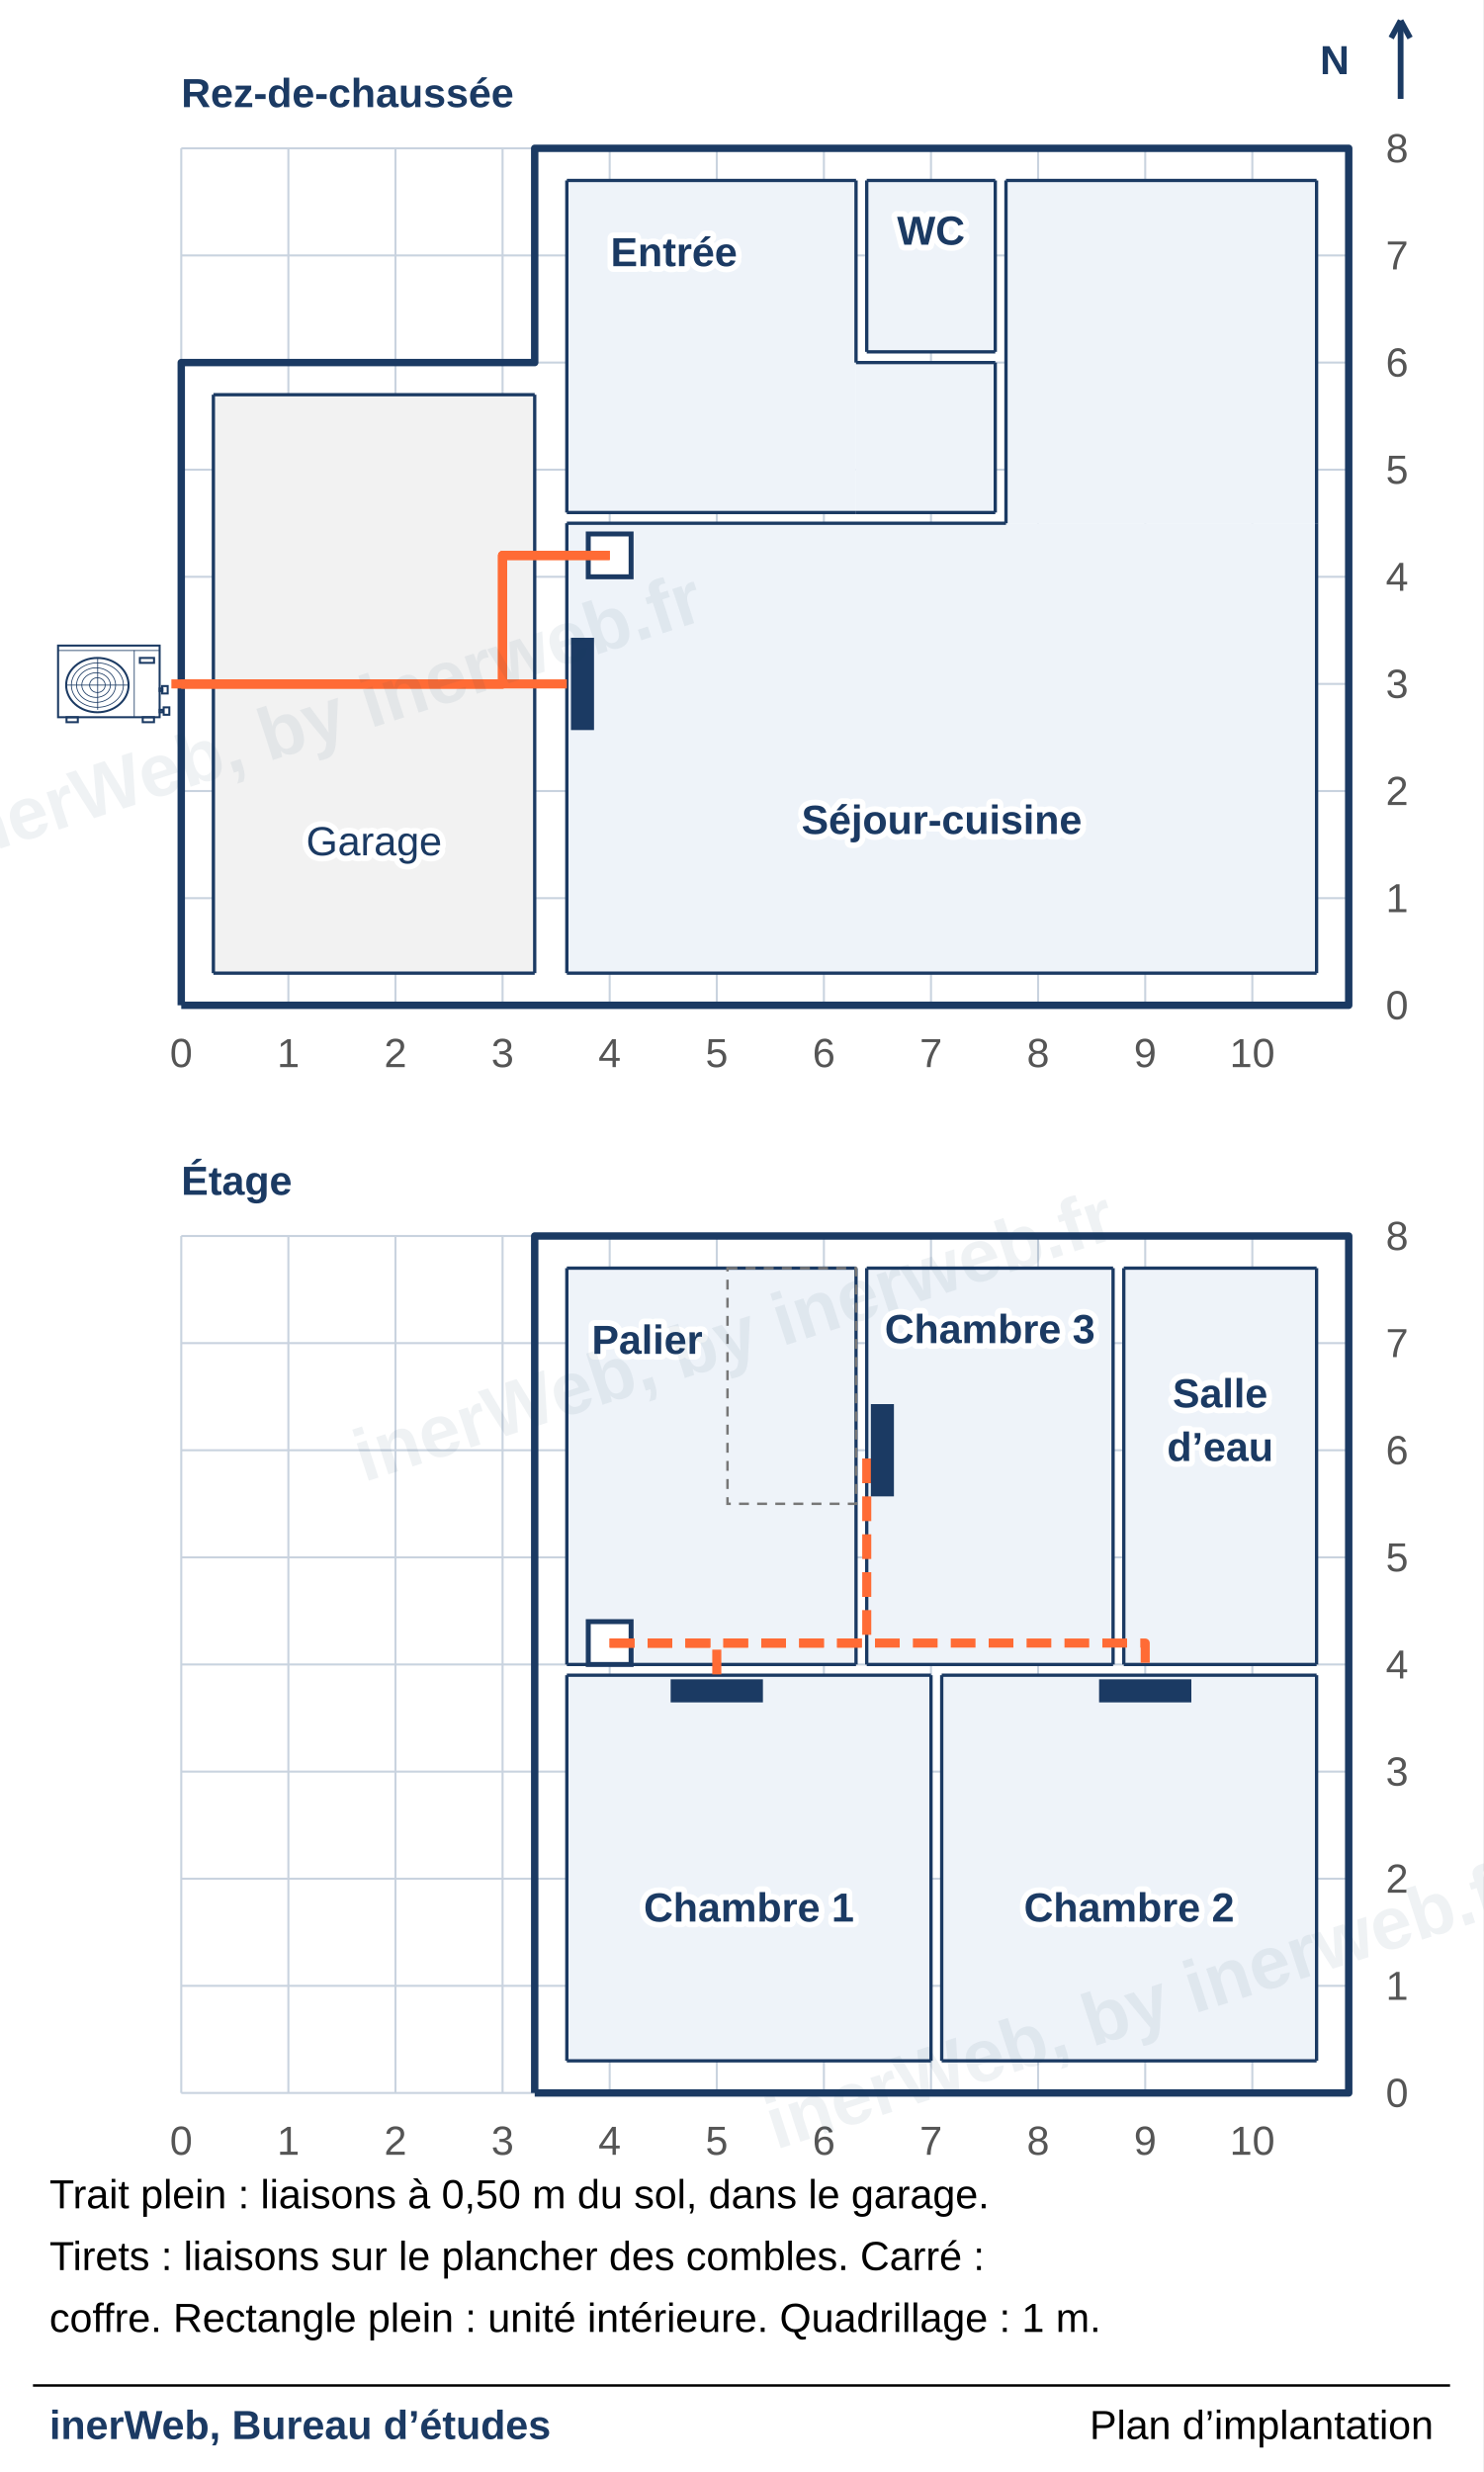
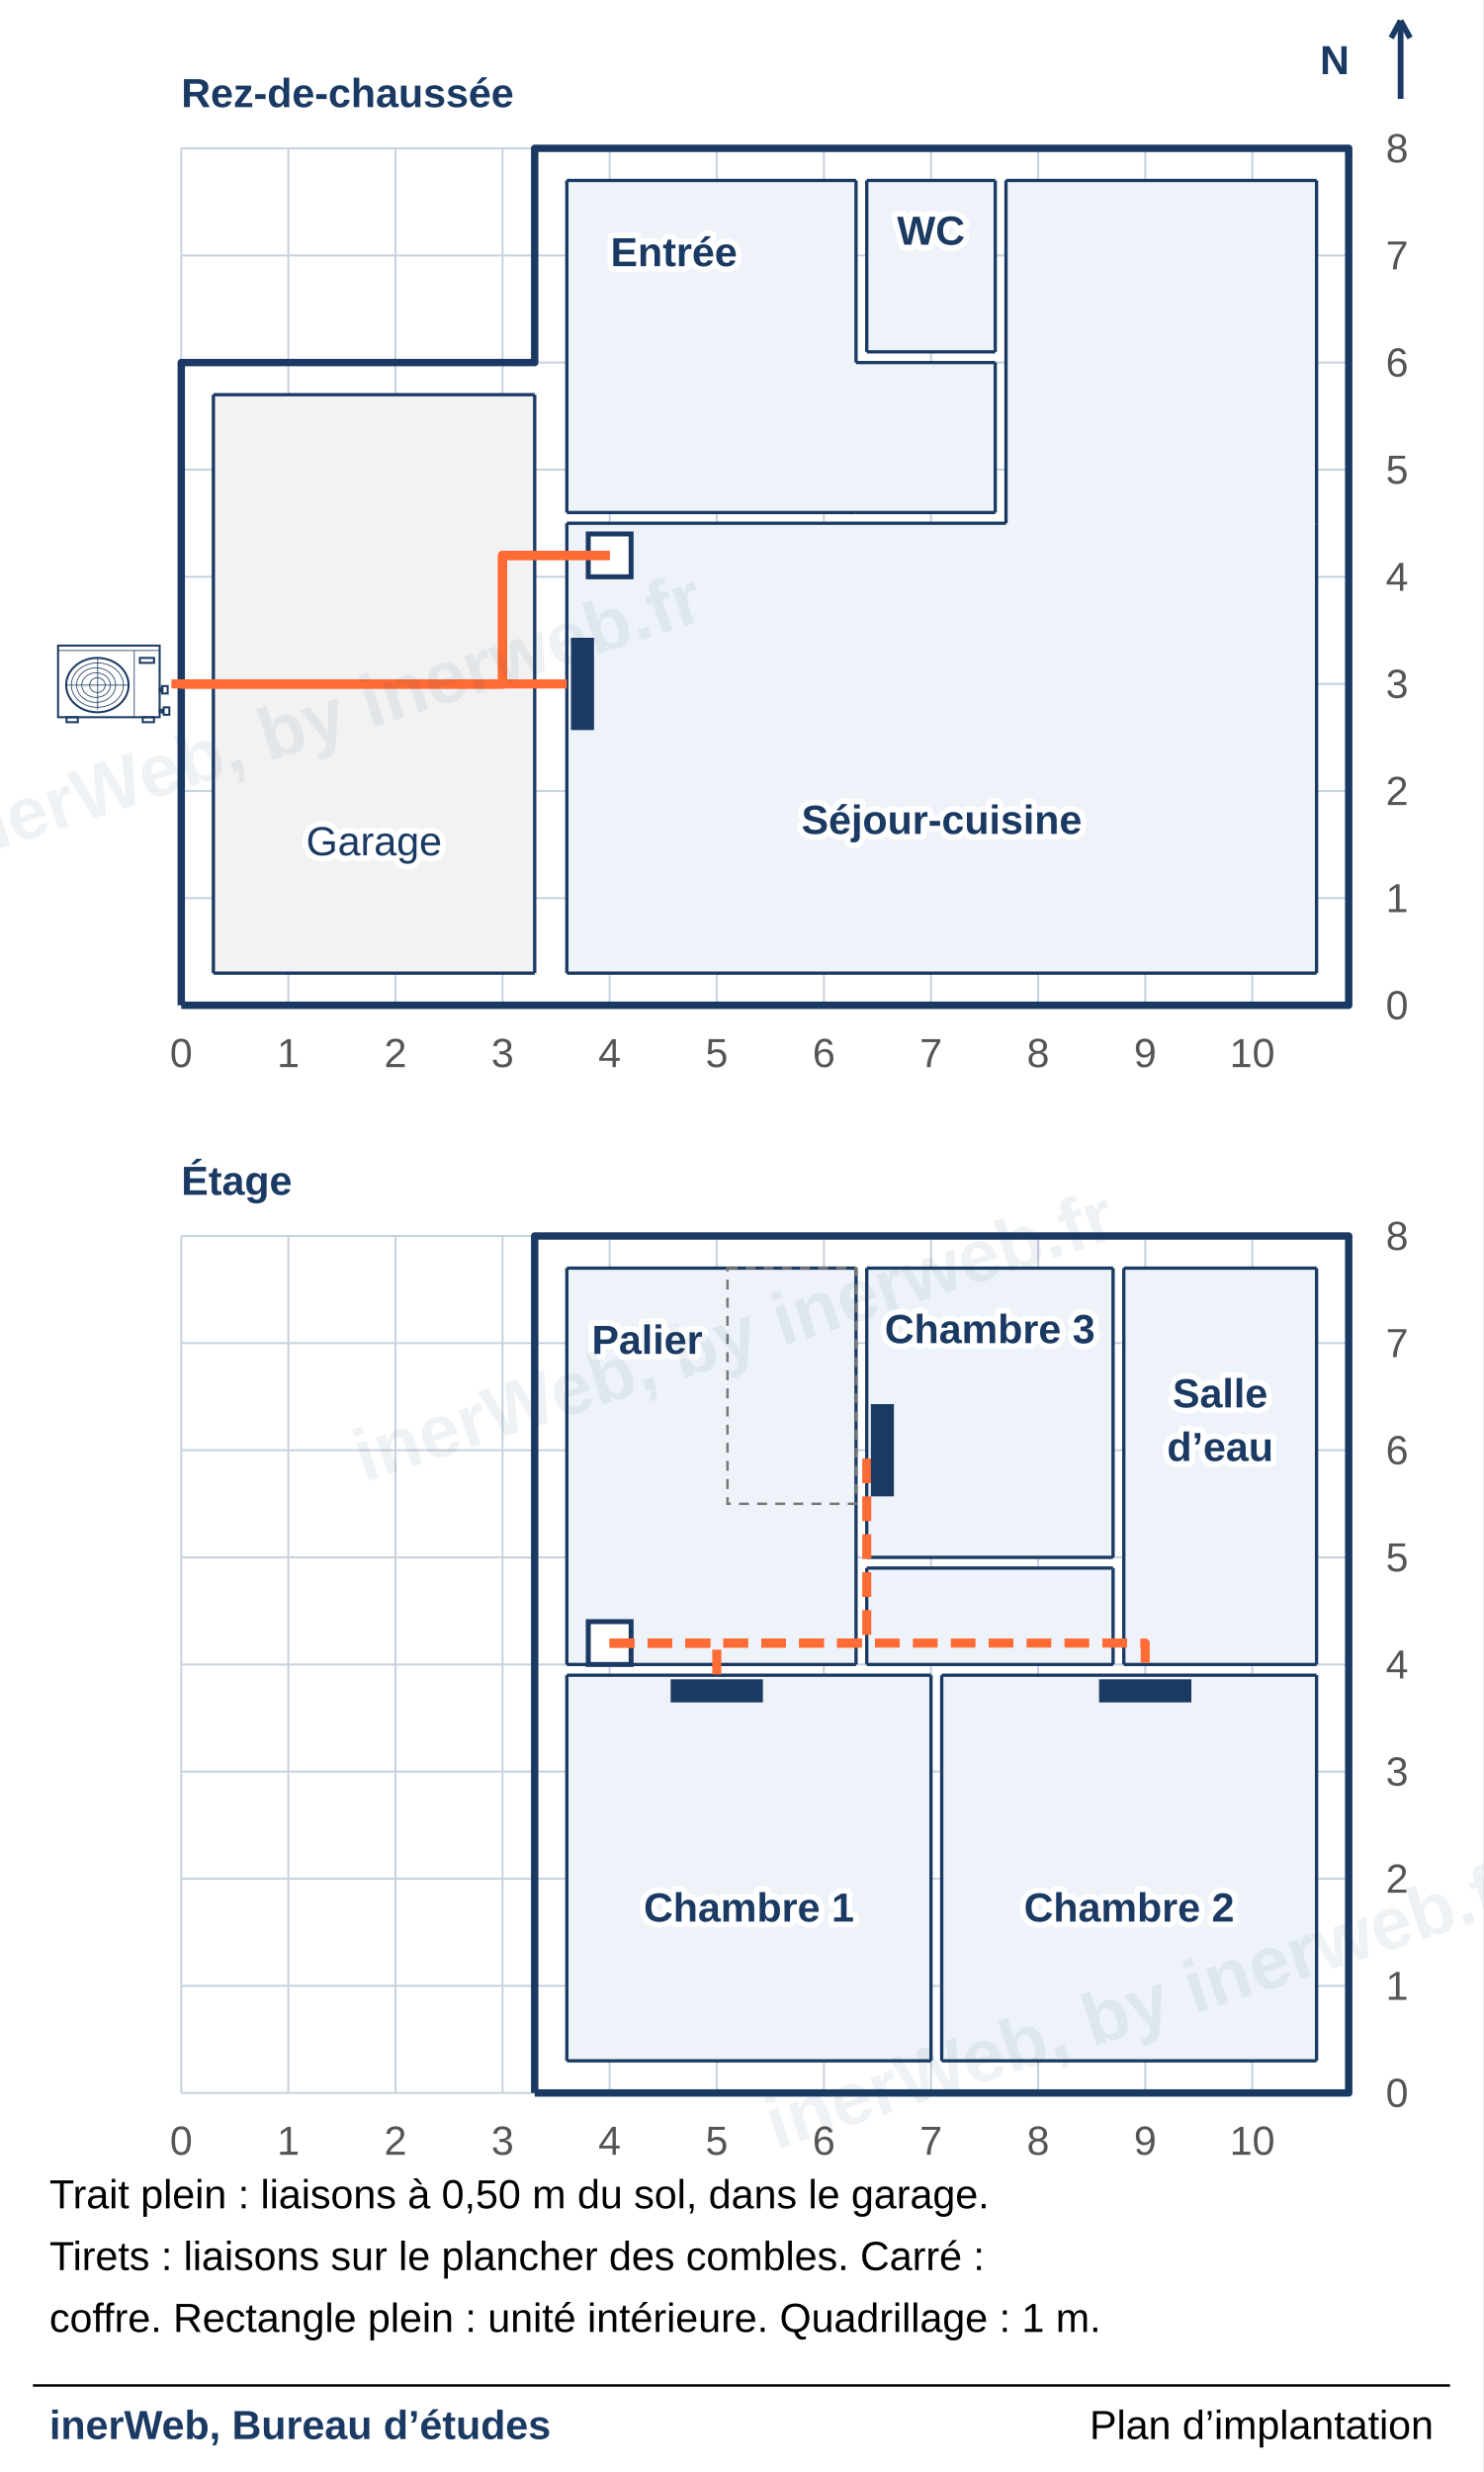
<svg xmlns="http://www.w3.org/2000/svg" viewBox="0 0 180 300" width="180mm" height="300mm" role="img">
  <rect width="180" height="300" fill="#fff" />
  <line x1="22.00" y1="122.00" x2="22.00" y2="18.00" stroke="#c9d3df" stroke-width="0.25" />
  <line x1="35.00" y1="122.00" x2="35.00" y2="18.00" stroke="#c9d3df" stroke-width="0.25" />
  <line x1="48.00" y1="122.00" x2="48.00" y2="18.00" stroke="#c9d3df" stroke-width="0.25" />
  <line x1="61.00" y1="122.00" x2="61.00" y2="18.00" stroke="#c9d3df" stroke-width="0.25" />
  <line x1="74.00" y1="122.00" x2="74.00" y2="18.00" stroke="#c9d3df" stroke-width="0.25" />
  <line x1="87.00" y1="122.00" x2="87.00" y2="18.00" stroke="#c9d3df" stroke-width="0.25" />
  <line x1="100.00" y1="122.00" x2="100.00" y2="18.00" stroke="#c9d3df" stroke-width="0.25" />
  <line x1="113.00" y1="122.00" x2="113.00" y2="18.00" stroke="#c9d3df" stroke-width="0.25" />
  <line x1="126.00" y1="122.00" x2="126.00" y2="18.00" stroke="#c9d3df" stroke-width="0.25" />
  <line x1="139.00" y1="122.00" x2="139.00" y2="18.00" stroke="#c9d3df" stroke-width="0.25" />
  <line x1="152.00" y1="122.00" x2="152.00" y2="18.00" stroke="#c9d3df" stroke-width="0.25" />
  <line x1="22.00" y1="122.00" x2="163.70" y2="122.00" stroke="#c9d3df" stroke-width="0.25" />
  <line x1="22.00" y1="109.00" x2="163.70" y2="109.00" stroke="#c9d3df" stroke-width="0.25" />
  <line x1="22.00" y1="96.00" x2="163.70" y2="96.00" stroke="#c9d3df" stroke-width="0.25" />
  <line x1="22.00" y1="83.00" x2="163.70" y2="83.00" stroke="#c9d3df" stroke-width="0.25" />
  <line x1="22.00" y1="70.00" x2="163.70" y2="70.00" stroke="#c9d3df" stroke-width="0.25" />
  <line x1="22.00" y1="57.00" x2="163.70" y2="57.00" stroke="#c9d3df" stroke-width="0.25" />
  <line x1="22.00" y1="44.00" x2="163.70" y2="44.00" stroke="#c9d3df" stroke-width="0.25" />
  <line x1="22.00" y1="31.00" x2="163.70" y2="31.00" stroke="#c9d3df" stroke-width="0.25" />
  <line x1="22.00" y1="18.00" x2="163.70" y2="18.00" stroke="#c9d3df" stroke-width="0.25" />
  <text x="22.00" y="129.50" font-family="Trebuchet MS, Arial, sans-serif" font-size="4.94" text-anchor="middle" fill="#555">0</text>
  <text x="35.00" y="129.50" font-family="Trebuchet MS, Arial, sans-serif" font-size="4.94" text-anchor="middle" fill="#555">1</text>
  <text x="48.00" y="129.50" font-family="Trebuchet MS, Arial, sans-serif" font-size="4.94" text-anchor="middle" fill="#555">2</text>
  <text x="61.00" y="129.50" font-family="Trebuchet MS, Arial, sans-serif" font-size="4.94" text-anchor="middle" fill="#555">3</text>
  <text x="74.00" y="129.50" font-family="Trebuchet MS, Arial, sans-serif" font-size="4.94" text-anchor="middle" fill="#555">4</text>
  <text x="87.00" y="129.50" font-family="Trebuchet MS, Arial, sans-serif" font-size="4.94" text-anchor="middle" fill="#555">5</text>
  <text x="100.00" y="129.50" font-family="Trebuchet MS, Arial, sans-serif" font-size="4.94" text-anchor="middle" fill="#555">6</text>
  <text x="113.00" y="129.50" font-family="Trebuchet MS, Arial, sans-serif" font-size="4.94" text-anchor="middle" fill="#555">7</text>
  <text x="126.00" y="129.50" font-family="Trebuchet MS, Arial, sans-serif" font-size="4.94" text-anchor="middle" fill="#555">8</text>
  <text x="139.00" y="129.50" font-family="Trebuchet MS, Arial, sans-serif" font-size="4.94" text-anchor="middle" fill="#555">9</text>
  <text x="152.00" y="129.50" font-family="Trebuchet MS, Arial, sans-serif" font-size="4.94" text-anchor="middle" fill="#555">10</text>
  <text x="168.20" y="123.70" font-family="Trebuchet MS, Arial, sans-serif" font-size="4.94" text-anchor="start" fill="#555">0</text>
  <text x="168.20" y="110.70" font-family="Trebuchet MS, Arial, sans-serif" font-size="4.94" text-anchor="start" fill="#555">1</text>
  <text x="168.20" y="97.70" font-family="Trebuchet MS, Arial, sans-serif" font-size="4.94" text-anchor="start" fill="#555">2</text>
  <text x="168.20" y="84.70" font-family="Trebuchet MS, Arial, sans-serif" font-size="4.94" text-anchor="start" fill="#555">3</text>
  <text x="168.20" y="71.70" font-family="Trebuchet MS, Arial, sans-serif" font-size="4.94" text-anchor="start" fill="#555">4</text>
  <text x="168.20" y="58.70" font-family="Trebuchet MS, Arial, sans-serif" font-size="4.94" text-anchor="start" fill="#555">5</text>
  <text x="168.20" y="45.70" font-family="Trebuchet MS, Arial, sans-serif" font-size="4.94" text-anchor="start" fill="#555">6</text>
  <text x="168.20" y="32.70" font-family="Trebuchet MS, Arial, sans-serif" font-size="4.94" text-anchor="start" fill="#555">7</text>
  <text x="168.20" y="19.70" font-family="Trebuchet MS, Arial, sans-serif" font-size="4.94" text-anchor="start" fill="#555">8</text>
  <text x="22.00" y="13.00" font-family="Trebuchet MS, Arial, sans-serif" font-size="4.94" font-weight="bold" text-anchor="start" fill="#1b3a63">Rez-de-chaussée</text>
  <rect x="25.90" y="47.90" width="39.00" height="70.20" fill="#f2f2f2" stroke="none" />
  <rect x="68.80" y="63.50" width="91.00" height="54.60" fill="#eef3f9" stroke="none" />
  <rect x="122.10" y="21.90" width="37.70" height="41.60" fill="#eef3f9" stroke="none" />
  <rect x="68.80" y="21.90" width="35.10" height="40.30" fill="#eef3f9" stroke="none" />
  <rect x="103.90" y="44.00" width="16.90" height="18.20" fill="#eef3f9" stroke="none" />
  <rect x="105.20" y="21.90" width="15.60" height="20.80" fill="#eef3f9" stroke="none" />
  <line x1="25.90" y1="118.10" x2="64.90" y2="118.10" stroke="#1b3a63" stroke-width="0.4" />
  <line x1="25.90" y1="47.90" x2="64.90" y2="47.90" stroke="#1b3a63" stroke-width="0.4" />
  <line x1="25.90" y1="118.10" x2="25.90" y2="47.90" stroke="#1b3a63" stroke-width="0.4" />
  <line x1="64.90" y1="118.10" x2="64.90" y2="47.90" stroke="#1b3a63" stroke-width="0.4" />
  <line x1="68.80" y1="118.10" x2="159.80" y2="118.10" stroke="#1b3a63" stroke-width="0.4" />
  <line x1="68.80" y1="63.50" x2="122.10" y2="63.50" stroke="#1b3a63" stroke-width="0.4" />
  <line x1="68.80" y1="118.10" x2="68.80" y2="63.50" stroke="#1b3a63" stroke-width="0.4" />
  <line x1="159.80" y1="118.10" x2="159.80" y2="63.50" stroke="#1b3a63" stroke-width="0.4" />
  <line x1="122.10" y1="21.90" x2="159.80" y2="21.90" stroke="#1b3a63" stroke-width="0.4" />
  <line x1="122.10" y1="63.50" x2="122.10" y2="21.90" stroke="#1b3a63" stroke-width="0.4" />
  <line x1="159.80" y1="63.50" x2="159.80" y2="21.90" stroke="#1b3a63" stroke-width="0.4" />
  <line x1="68.80" y1="62.20" x2="103.90" y2="62.20" stroke="#1b3a63" stroke-width="0.4" />
  <line x1="68.80" y1="21.90" x2="103.90" y2="21.90" stroke="#1b3a63" stroke-width="0.4" />
  <line x1="68.80" y1="62.20" x2="68.80" y2="21.90" stroke="#1b3a63" stroke-width="0.4" />
  <line x1="103.90" y1="44.00" x2="103.90" y2="21.90" stroke="#1b3a63" stroke-width="0.4" />
  <line x1="103.90" y1="62.20" x2="120.80" y2="62.20" stroke="#1b3a63" stroke-width="0.4" />
  <line x1="103.90" y1="44.00" x2="120.80" y2="44.00" stroke="#1b3a63" stroke-width="0.4" />
  <line x1="120.80" y1="62.20" x2="120.80" y2="44.00" stroke="#1b3a63" stroke-width="0.4" />
  <line x1="105.20" y1="42.70" x2="120.80" y2="42.70" stroke="#1b3a63" stroke-width="0.4" />
  <line x1="105.20" y1="21.90" x2="120.80" y2="21.90" stroke="#1b3a63" stroke-width="0.4" />
  <line x1="105.20" y1="42.70" x2="105.20" y2="21.90" stroke="#1b3a63" stroke-width="0.4" />
  <line x1="120.80" y1="42.70" x2="120.80" y2="21.90" stroke="#1b3a63" stroke-width="0.4" />
  <polyline points="22.00,122.00 163.70,122.00 163.70,18.00 64.90,18.00 64.90,44.00 22.00,44.00 22.00,122.00" fill="none" stroke="#1b3a63" stroke-width="0.9" stroke-linejoin="round" />
  <text x="45.40" y="103.80" font-family="Trebuchet MS, Arial, sans-serif" font-size="4.94" text-anchor="middle" fill="#1b3a63" paint-order="stroke" stroke="#fff" stroke-width="1.4" stroke-linejoin="round">Garage</text>
  <text x="114.30" y="101.20" font-family="Trebuchet MS, Arial, sans-serif" font-size="4.94" font-weight="bold" text-anchor="middle" fill="#1b3a63" paint-order="stroke" stroke="#fff" stroke-width="1.4" stroke-linejoin="round">Séjour-cuisine</text>
  <text x="81.80" y="32.30" font-family="Trebuchet MS, Arial, sans-serif" font-size="4.94" font-weight="bold" text-anchor="middle" fill="#1b3a63" paint-order="stroke" stroke="#fff" stroke-width="1.4" stroke-linejoin="round">Entrée</text>
  <text x="113.00" y="29.70" font-family="Trebuchet MS, Arial, sans-serif" font-size="4.94" font-weight="bold" text-anchor="middle" fill="#1b3a63" paint-order="stroke" stroke="#fff" stroke-width="1.4" stroke-linejoin="round">WC</text>
  <rect x="71.40" y="64.80" width="5.20" height="5.20" fill="#fff" stroke="#1b3a63" stroke-width="0.6" />
  <polyline points="22.00,83.00 68.80,83.00" fill="none" stroke="#ff6b35" stroke-width="1.1" stroke-linejoin="round" />
  <rect x="69.40" y="77.50" width="2.60" height="11.00" fill="#1b3a63" stroke="#1b3a63" stroke-width="0.2" />
  <polyline points="22.00,83.00 61.00,83.00 61.00,67.40 74.00,67.40" fill="none" stroke="#ff6b35" stroke-width="1.1" stroke-linejoin="round" />
  <polyline points="22.00,83.00 61.00,83.00 61.00,67.40 74.00,67.40" fill="none" stroke="#ff6b35" stroke-width="1.1" stroke-linejoin="round" />
  <polyline points="22.00,83.00 61.00,83.00 61.00,67.40 74.00,67.40" fill="none" stroke="#ff6b35" stroke-width="1.1" stroke-linejoin="round" />
  <svg x="6.80" y="78.10" width="14.00" height="9.79" viewBox="-17.37 -23.30 56.91 39.81" overflow="visible">
    <g stroke="#1b3a63" fill="#1b3a63">
      <ellipse cx="2.40" cy="-2.79" rx="7.07" ry="6.09" stroke="#1b3a63" stroke-width="0.4" fill="none" />
      <ellipse cx="2.39" cy="-2.79" rx="9.63" ry="8.54" stroke="#1b3a63" stroke-width="0.4" fill="none" />
      <rect x="25.41" y="13.07" width="5.57" height="2.44" rx="0" ry="0" stroke="#1b3a63" stroke-width="1" fill="none" />
      <rect x="33.77" y="-1.1" width="1.39" height="1.22" rx="0" ry="0" stroke="#1b3a63" stroke-width="1" fill="none" />
      <ellipse cx="3.03" cy="-2.79" rx="15.41" ry="13.41" stroke="#1b3a63" stroke-width="1" fill="none" />
      <rect x="-16.37" y="-22.3" width="50.13" height="35.36" rx="0" ry="0" stroke="#1b3a63" stroke-width="1" fill="none" />
      <rect x="34.94" y="-2.32" width="2.79" height="3.66" rx="0" ry="0" stroke="#1b3a63" stroke-width="1" fill="none" />
      <line x1="21.23" y1="-19.91" x2="21.23" y2="13.12" stroke="#1b3a63" stroke-width="0.4" fill="none" />
      <rect x="24" y="-16.2" width="7" height="2.44" rx="0" ry="0" stroke="#1b3a63" stroke-width="1" fill="none" />
      <rect x="-12.19" y="13.07" width="5.57" height="2.44" rx="0" ry="0" stroke="#1b3a63" stroke-width="1" fill="none" />
      <rect x="33.77" y="9.41" width="1.39" height="1.22" rx="0" ry="0" stroke="#1b3a63" stroke-width="1" fill="none" />
      <rect x="35.75" y="8.19" width="2.79" height="3.66" rx="0" ry="0" stroke="#1b3a63" stroke-width="1" fill="none" />
      <line x1="-16.37" y1="-19.86" x2="33.77" y2="-19.86" stroke="#1b3a63" stroke-width="0.4" fill="none" />
      <line x1="3.18" y1="-16.2" x2="3.18" y2="9.41" stroke="#1b3a63" stroke-width="0.4" fill="none" />
      <line x1="-12.38" y1="-2.79" x2="18.45" y2="-2.79" stroke="#1b3a63" stroke-width="0.4" fill="none" />
      <ellipse cx="3.04" cy="-2.79" rx="12.85" ry="10.97" stroke="#1b3a63" stroke-width="0.4" fill="none" />
      <ellipse cx="3.04" cy="-2.78" rx="3.85" ry="3.66" stroke="#1b3a63" stroke-width="0.4" fill="none" />
    </g>
  </svg>
  <line x1="20.80" y1="83.00" x2="22.00" y2="83.00" stroke="#ff6b35" stroke-width="1.1" />
  <line x1="22.00" y1="254.00" x2="22.00" y2="150.00" stroke="#c9d3df" stroke-width="0.25" />
  <line x1="35.00" y1="254.00" x2="35.00" y2="150.00" stroke="#c9d3df" stroke-width="0.25" />
  <line x1="48.00" y1="254.00" x2="48.00" y2="150.00" stroke="#c9d3df" stroke-width="0.25" />
  <line x1="61.00" y1="254.00" x2="61.00" y2="150.00" stroke="#c9d3df" stroke-width="0.25" />
  <line x1="74.00" y1="254.00" x2="74.00" y2="150.00" stroke="#c9d3df" stroke-width="0.25" />
  <line x1="87.00" y1="254.00" x2="87.00" y2="150.00" stroke="#c9d3df" stroke-width="0.25" />
  <line x1="100.00" y1="254.00" x2="100.00" y2="150.00" stroke="#c9d3df" stroke-width="0.25" />
  <line x1="113.00" y1="254.00" x2="113.00" y2="150.00" stroke="#c9d3df" stroke-width="0.25" />
  <line x1="126.00" y1="254.00" x2="126.00" y2="150.00" stroke="#c9d3df" stroke-width="0.25" />
  <line x1="139.00" y1="254.00" x2="139.00" y2="150.00" stroke="#c9d3df" stroke-width="0.25" />
  <line x1="152.00" y1="254.00" x2="152.00" y2="150.00" stroke="#c9d3df" stroke-width="0.25" />
  <line x1="22.00" y1="254.00" x2="163.70" y2="254.00" stroke="#c9d3df" stroke-width="0.25" />
  <line x1="22.00" y1="241.00" x2="163.70" y2="241.00" stroke="#c9d3df" stroke-width="0.25" />
  <line x1="22.00" y1="228.00" x2="163.70" y2="228.00" stroke="#c9d3df" stroke-width="0.25" />
  <line x1="22.00" y1="215.00" x2="163.70" y2="215.00" stroke="#c9d3df" stroke-width="0.25" />
  <line x1="22.00" y1="202.00" x2="163.70" y2="202.00" stroke="#c9d3df" stroke-width="0.25" />
  <line x1="22.00" y1="189.00" x2="163.70" y2="189.00" stroke="#c9d3df" stroke-width="0.25" />
  <line x1="22.00" y1="176.00" x2="163.70" y2="176.00" stroke="#c9d3df" stroke-width="0.25" />
  <line x1="22.00" y1="163.00" x2="163.70" y2="163.00" stroke="#c9d3df" stroke-width="0.25" />
  <line x1="22.00" y1="150.00" x2="163.70" y2="150.00" stroke="#c9d3df" stroke-width="0.25" />
  <text x="22.00" y="261.50" font-family="Trebuchet MS, Arial, sans-serif" font-size="4.94" text-anchor="middle" fill="#555">0</text>
  <text x="35.00" y="261.50" font-family="Trebuchet MS, Arial, sans-serif" font-size="4.94" text-anchor="middle" fill="#555">1</text>
  <text x="48.00" y="261.50" font-family="Trebuchet MS, Arial, sans-serif" font-size="4.94" text-anchor="middle" fill="#555">2</text>
  <text x="61.00" y="261.50" font-family="Trebuchet MS, Arial, sans-serif" font-size="4.94" text-anchor="middle" fill="#555">3</text>
  <text x="74.00" y="261.50" font-family="Trebuchet MS, Arial, sans-serif" font-size="4.94" text-anchor="middle" fill="#555">4</text>
  <text x="87.00" y="261.50" font-family="Trebuchet MS, Arial, sans-serif" font-size="4.94" text-anchor="middle" fill="#555">5</text>
  <text x="100.00" y="261.50" font-family="Trebuchet MS, Arial, sans-serif" font-size="4.94" text-anchor="middle" fill="#555">6</text>
  <text x="113.00" y="261.50" font-family="Trebuchet MS, Arial, sans-serif" font-size="4.94" text-anchor="middle" fill="#555">7</text>
  <text x="126.00" y="261.50" font-family="Trebuchet MS, Arial, sans-serif" font-size="4.94" text-anchor="middle" fill="#555">8</text>
  <text x="139.00" y="261.50" font-family="Trebuchet MS, Arial, sans-serif" font-size="4.94" text-anchor="middle" fill="#555">9</text>
  <text x="152.00" y="261.50" font-family="Trebuchet MS, Arial, sans-serif" font-size="4.94" text-anchor="middle" fill="#555">10</text>
  <text x="168.20" y="255.70" font-family="Trebuchet MS, Arial, sans-serif" font-size="4.94" text-anchor="start" fill="#555">0</text>
  <text x="168.20" y="242.70" font-family="Trebuchet MS, Arial, sans-serif" font-size="4.94" text-anchor="start" fill="#555">1</text>
  <text x="168.20" y="229.70" font-family="Trebuchet MS, Arial, sans-serif" font-size="4.94" text-anchor="start" fill="#555">2</text>
  <text x="168.20" y="216.70" font-family="Trebuchet MS, Arial, sans-serif" font-size="4.94" text-anchor="start" fill="#555">3</text>
  <text x="168.20" y="203.70" font-family="Trebuchet MS, Arial, sans-serif" font-size="4.94" text-anchor="start" fill="#555">4</text>
  <text x="168.20" y="190.70" font-family="Trebuchet MS, Arial, sans-serif" font-size="4.94" text-anchor="start" fill="#555">5</text>
  <text x="168.20" y="177.70" font-family="Trebuchet MS, Arial, sans-serif" font-size="4.94" text-anchor="start" fill="#555">6</text>
  <text x="168.20" y="164.70" font-family="Trebuchet MS, Arial, sans-serif" font-size="4.94" text-anchor="start" fill="#555">7</text>
  <text x="168.20" y="151.70" font-family="Trebuchet MS, Arial, sans-serif" font-size="4.94" text-anchor="start" fill="#555">8</text>
  <text x="22.00" y="145.00" font-family="Trebuchet MS, Arial, sans-serif" font-size="4.94" font-weight="bold" text-anchor="start" fill="#1b3a63">Étage</text>
  <rect x="68.80" y="203.30" width="44.20" height="46.80" fill="#eef3f9" stroke="none" />
  <rect x="114.30" y="203.30" width="45.50" height="46.80" fill="#eef3f9" stroke="none" />
  <rect x="68.80" y="153.90" width="35.10" height="48.10" fill="#eef3f9" stroke="none" />
-   <rect x="105.20" y="153.90" width="29.90" height="48.10" fill="#eef3f9" stroke="none" />
+   <rect x="105.20" y="190.30" width="29.90" height="11.70" fill="#eef3f9" stroke="none" />
+   <rect x="105.20" y="153.90" width="29.90" height="35.10" fill="#eef3f9" stroke="none" />
  <rect x="136.40" y="153.90" width="23.40" height="48.10" fill="#eef3f9" stroke="none" />
  <line x1="68.80" y1="250.10" x2="113.00" y2="250.10" stroke="#1b3a63" stroke-width="0.4" />
  <line x1="68.80" y1="203.30" x2="113.00" y2="203.30" stroke="#1b3a63" stroke-width="0.4" />
  <line x1="68.80" y1="250.10" x2="68.80" y2="203.30" stroke="#1b3a63" stroke-width="0.4" />
  <line x1="113.00" y1="250.10" x2="113.00" y2="203.30" stroke="#1b3a63" stroke-width="0.4" />
  <line x1="114.30" y1="250.10" x2="159.80" y2="250.10" stroke="#1b3a63" stroke-width="0.4" />
  <line x1="114.30" y1="203.30" x2="159.80" y2="203.30" stroke="#1b3a63" stroke-width="0.4" />
  <line x1="114.30" y1="250.10" x2="114.30" y2="203.30" stroke="#1b3a63" stroke-width="0.4" />
  <line x1="159.80" y1="250.10" x2="159.80" y2="203.30" stroke="#1b3a63" stroke-width="0.4" />
  <line x1="68.80" y1="202.00" x2="103.90" y2="202.00" stroke="#1b3a63" stroke-width="0.4" />
  <line x1="68.80" y1="153.90" x2="103.90" y2="153.90" stroke="#1b3a63" stroke-width="0.4" />
  <line x1="68.80" y1="202.00" x2="68.80" y2="153.90" stroke="#1b3a63" stroke-width="0.4" />
  <line x1="103.90" y1="202.00" x2="103.90" y2="153.90" stroke="#1b3a63" stroke-width="0.4" />
  <line x1="105.20" y1="202.00" x2="135.10" y2="202.00" stroke="#1b3a63" stroke-width="0.4" />
+   <line x1="105.20" y1="190.30" x2="135.10" y2="190.30" stroke="#1b3a63" stroke-width="0.4" />
+   <line x1="105.20" y1="202.00" x2="105.20" y2="190.30" stroke="#1b3a63" stroke-width="0.4" />
+   <line x1="135.10" y1="202.00" x2="135.10" y2="190.30" stroke="#1b3a63" stroke-width="0.4" />
+   <line x1="105.20" y1="189.00" x2="135.10" y2="189.00" stroke="#1b3a63" stroke-width="0.4" />
  <line x1="105.20" y1="153.90" x2="135.10" y2="153.90" stroke="#1b3a63" stroke-width="0.4" />
-   <line x1="105.20" y1="202.00" x2="105.20" y2="153.90" stroke="#1b3a63" stroke-width="0.4" />
-   <line x1="135.10" y1="202.00" x2="135.10" y2="153.90" stroke="#1b3a63" stroke-width="0.4" />
+   <line x1="105.20" y1="189.00" x2="105.20" y2="153.90" stroke="#1b3a63" stroke-width="0.4" />
+   <line x1="135.10" y1="189.00" x2="135.10" y2="153.90" stroke="#1b3a63" stroke-width="0.4" />
  <line x1="136.40" y1="202.00" x2="159.80" y2="202.00" stroke="#1b3a63" stroke-width="0.4" />
  <line x1="136.40" y1="153.90" x2="159.80" y2="153.90" stroke="#1b3a63" stroke-width="0.4" />
  <line x1="136.40" y1="202.00" x2="136.40" y2="153.90" stroke="#1b3a63" stroke-width="0.4" />
  <line x1="159.80" y1="202.00" x2="159.80" y2="153.90" stroke="#1b3a63" stroke-width="0.4" />
  <polyline points="64.90,254.00 163.70,254.00 163.70,150.00 64.90,150.00 64.90,254.00" fill="none" stroke="#1b3a63" stroke-width="0.9" stroke-linejoin="round" />
  <rect x="88.30" y="153.90" width="15.60" height="28.60" fill="none" stroke="#777" stroke-width="0.3" stroke-dasharray="1.2 1" />
  <text x="90.90" y="233.20" font-family="Trebuchet MS, Arial, sans-serif" font-size="4.94" font-weight="bold" text-anchor="middle" fill="#1b3a63" paint-order="stroke" stroke="#fff" stroke-width="1.4" stroke-linejoin="round">Chambre 1</text>
  <text x="137.05" y="233.20" font-family="Trebuchet MS, Arial, sans-serif" font-size="4.94" font-weight="bold" text-anchor="middle" fill="#1b3a63" paint-order="stroke" stroke="#fff" stroke-width="1.4" stroke-linejoin="round">Chambre 2</text>
  <text x="78.55" y="164.30" font-family="Trebuchet MS, Arial, sans-serif" font-size="4.94" font-weight="bold" text-anchor="middle" fill="#1b3a63" paint-order="stroke" stroke="#fff" stroke-width="1.4" stroke-linejoin="round">Palier</text>
  <text x="120.15" y="163.00" font-family="Trebuchet MS, Arial, sans-serif" font-size="4.94" font-weight="bold" text-anchor="middle" fill="#1b3a63" paint-order="stroke" stroke="#fff" stroke-width="1.4" stroke-linejoin="round">Chambre 3</text>
  <text x="148.10" y="170.80" font-family="Trebuchet MS, Arial, sans-serif" font-size="4.94" font-weight="bold" text-anchor="middle" fill="#1b3a63" paint-order="stroke" stroke="#fff" stroke-width="1.4" stroke-linejoin="round">Salle</text>
  <text x="148.10" y="177.30" font-family="Trebuchet MS, Arial, sans-serif" font-size="4.94" font-weight="bold" text-anchor="middle" fill="#1b3a63" paint-order="stroke" stroke="#fff" stroke-width="1.4" stroke-linejoin="round">d’eau</text>
  <rect x="71.40" y="196.80" width="5.20" height="5.20" fill="#fff" stroke="#1b3a63" stroke-width="0.6" />
  <polyline points="74.00,199.40 87.00,199.40 87.00,203.30" fill="none" stroke="#ff6b35" stroke-width="1.1" stroke-linejoin="round" stroke-dasharray="3 1.6" />
  <rect x="81.50" y="203.90" width="11.00" height="2.60" fill="#1b3a63" stroke="#1b3a63" stroke-width="0.2" />
  <polyline points="74.00,199.40 139.00,199.40 139.00,203.30" fill="none" stroke="#ff6b35" stroke-width="1.1" stroke-linejoin="round" stroke-dasharray="3 1.6" />
  <rect x="133.50" y="203.90" width="11.00" height="2.60" fill="#1b3a63" stroke="#1b3a63" stroke-width="0.2" />
  <polyline points="74.00,199.40 105.20,199.40 105.20,176.00" fill="none" stroke="#ff6b35" stroke-width="1.1" stroke-linejoin="round" stroke-dasharray="3 1.6" />
  <rect x="105.80" y="170.50" width="2.60" height="11.00" fill="#1b3a63" stroke="#1b3a63" stroke-width="0.2" />
  <line x1="170.00" y1="12.00" x2="170.00" y2="2.50" stroke="#1b3a63" stroke-width="0.7" />
  <line x1="170.00" y1="2.50" x2="171.15" y2="4.61" stroke="#1b3a63" stroke-width="0.7" />
  <line x1="170.00" y1="2.50" x2="168.85" y2="4.61" stroke="#1b3a63" stroke-width="0.7" />
  <text x="162.00" y="9.00" font-family="Trebuchet MS, Arial, sans-serif" font-size="4.94" font-weight="bold" text-anchor="middle" fill="#1b3a63">N</text>
  <text x="6.00" y="268.00" font-family="Trebuchet MS, Arial, sans-serif" font-size="4.94" text-anchor="start" fill="#000">Trait plein : liaisons à 0,50 m du sol, dans le garage.</text>
  <text x="6.00" y="275.50" font-family="Trebuchet MS, Arial, sans-serif" font-size="4.94" text-anchor="start" fill="#000">Tirets : liaisons sur le plancher des combles. Carré :</text>
  <text x="6.00" y="283.00" font-family="Trebuchet MS, Arial, sans-serif" font-size="4.94" text-anchor="start" fill="#000">coffre. Rectangle plein : unité intérieure. Quadrillage : 1 m.</text>
  <line x1="4.00" y1="289.50" x2="176.00" y2="289.50" stroke="#000" stroke-width="0.3" />
  <text x="6.00" y="296.00" font-family="Trebuchet MS, Arial, sans-serif" font-size="4.94" font-weight="bold" text-anchor="start" fill="#1b3a63">inerWeb, Bureau d’études</text>
  <text x="174.00" y="296.00" font-family="Trebuchet MS, Arial, sans-serif" font-size="4.94" text-anchor="end" fill="#000">Plan d’implantation</text>
  <g>
    <text x="90" y="165" font-family="Trebuchet MS, Arial, sans-serif" font-size="9" font-weight="bold" text-anchor="middle" fill="#1b3a63" fill-opacity="0.07" transform="rotate(-18 90 165)">inerWeb, by inerweb.fr</text>
    <text x="40" y="90" font-family="Trebuchet MS, Arial, sans-serif" font-size="9" font-weight="bold" text-anchor="middle" fill="#1b3a63" fill-opacity="0.07" transform="rotate(-18 40 90)">inerWeb, by inerweb.fr</text>
    <text x="140" y="246" font-family="Trebuchet MS, Arial, sans-serif" font-size="9" font-weight="bold" text-anchor="middle" fill="#1b3a63" fill-opacity="0.07" transform="rotate(-18 140 246)">inerWeb, by inerweb.fr</text>
  </g>
</svg>
